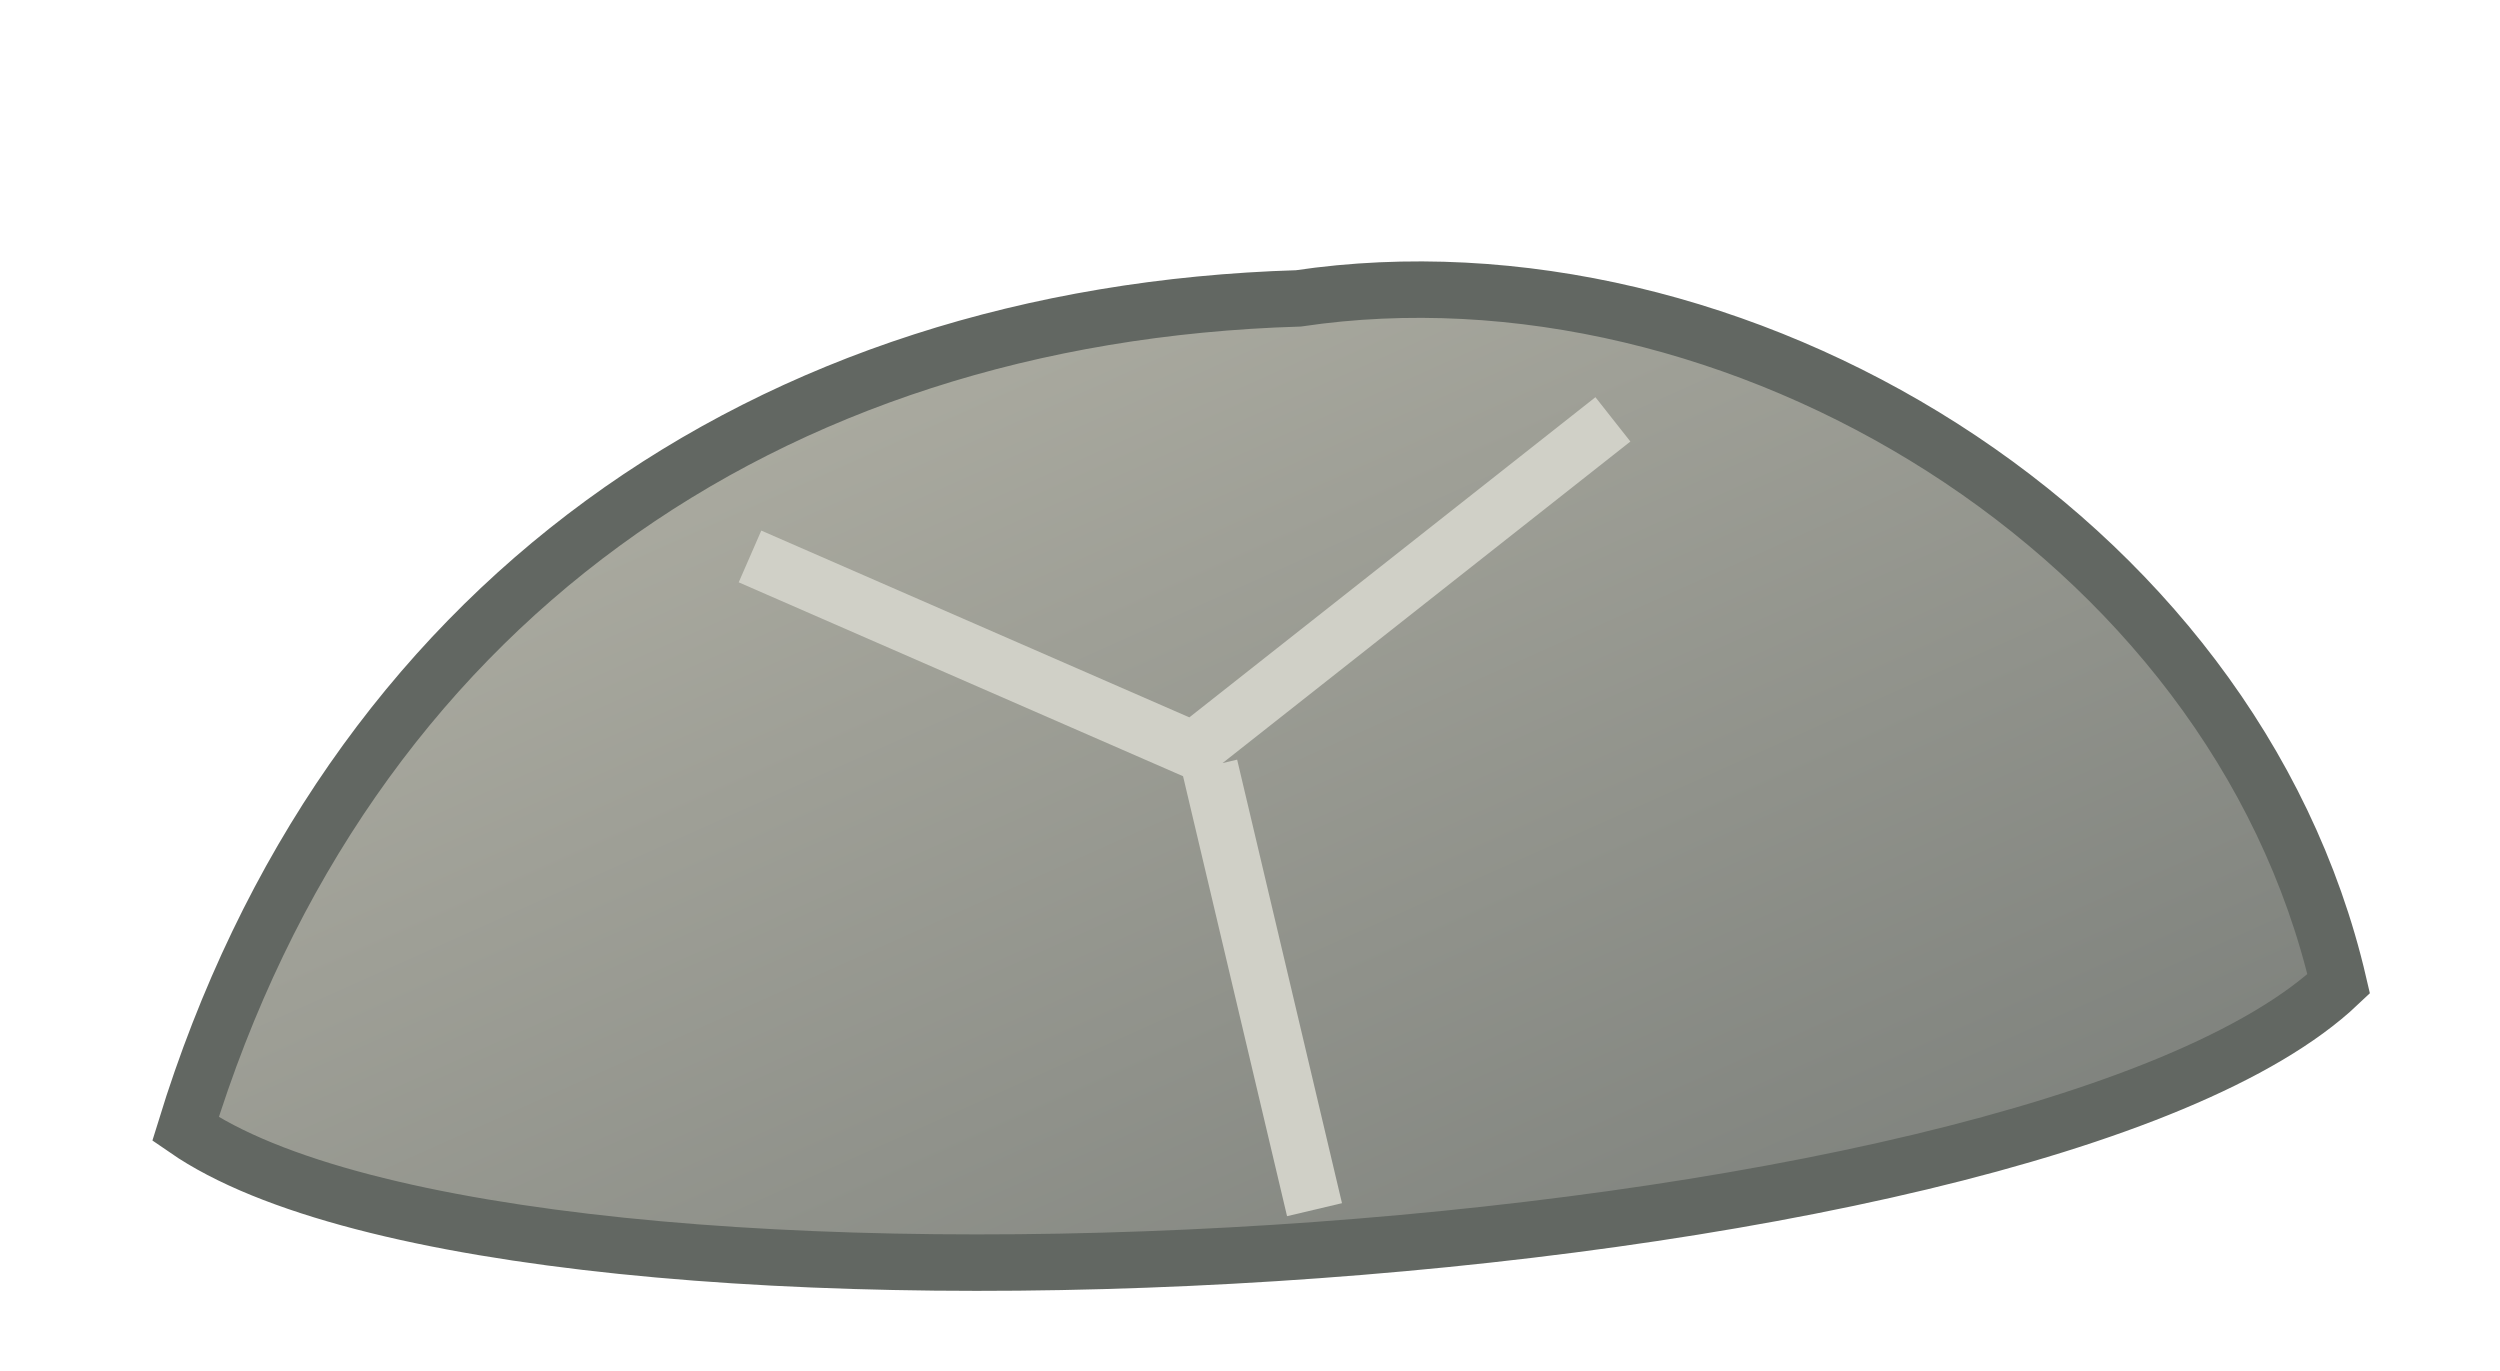
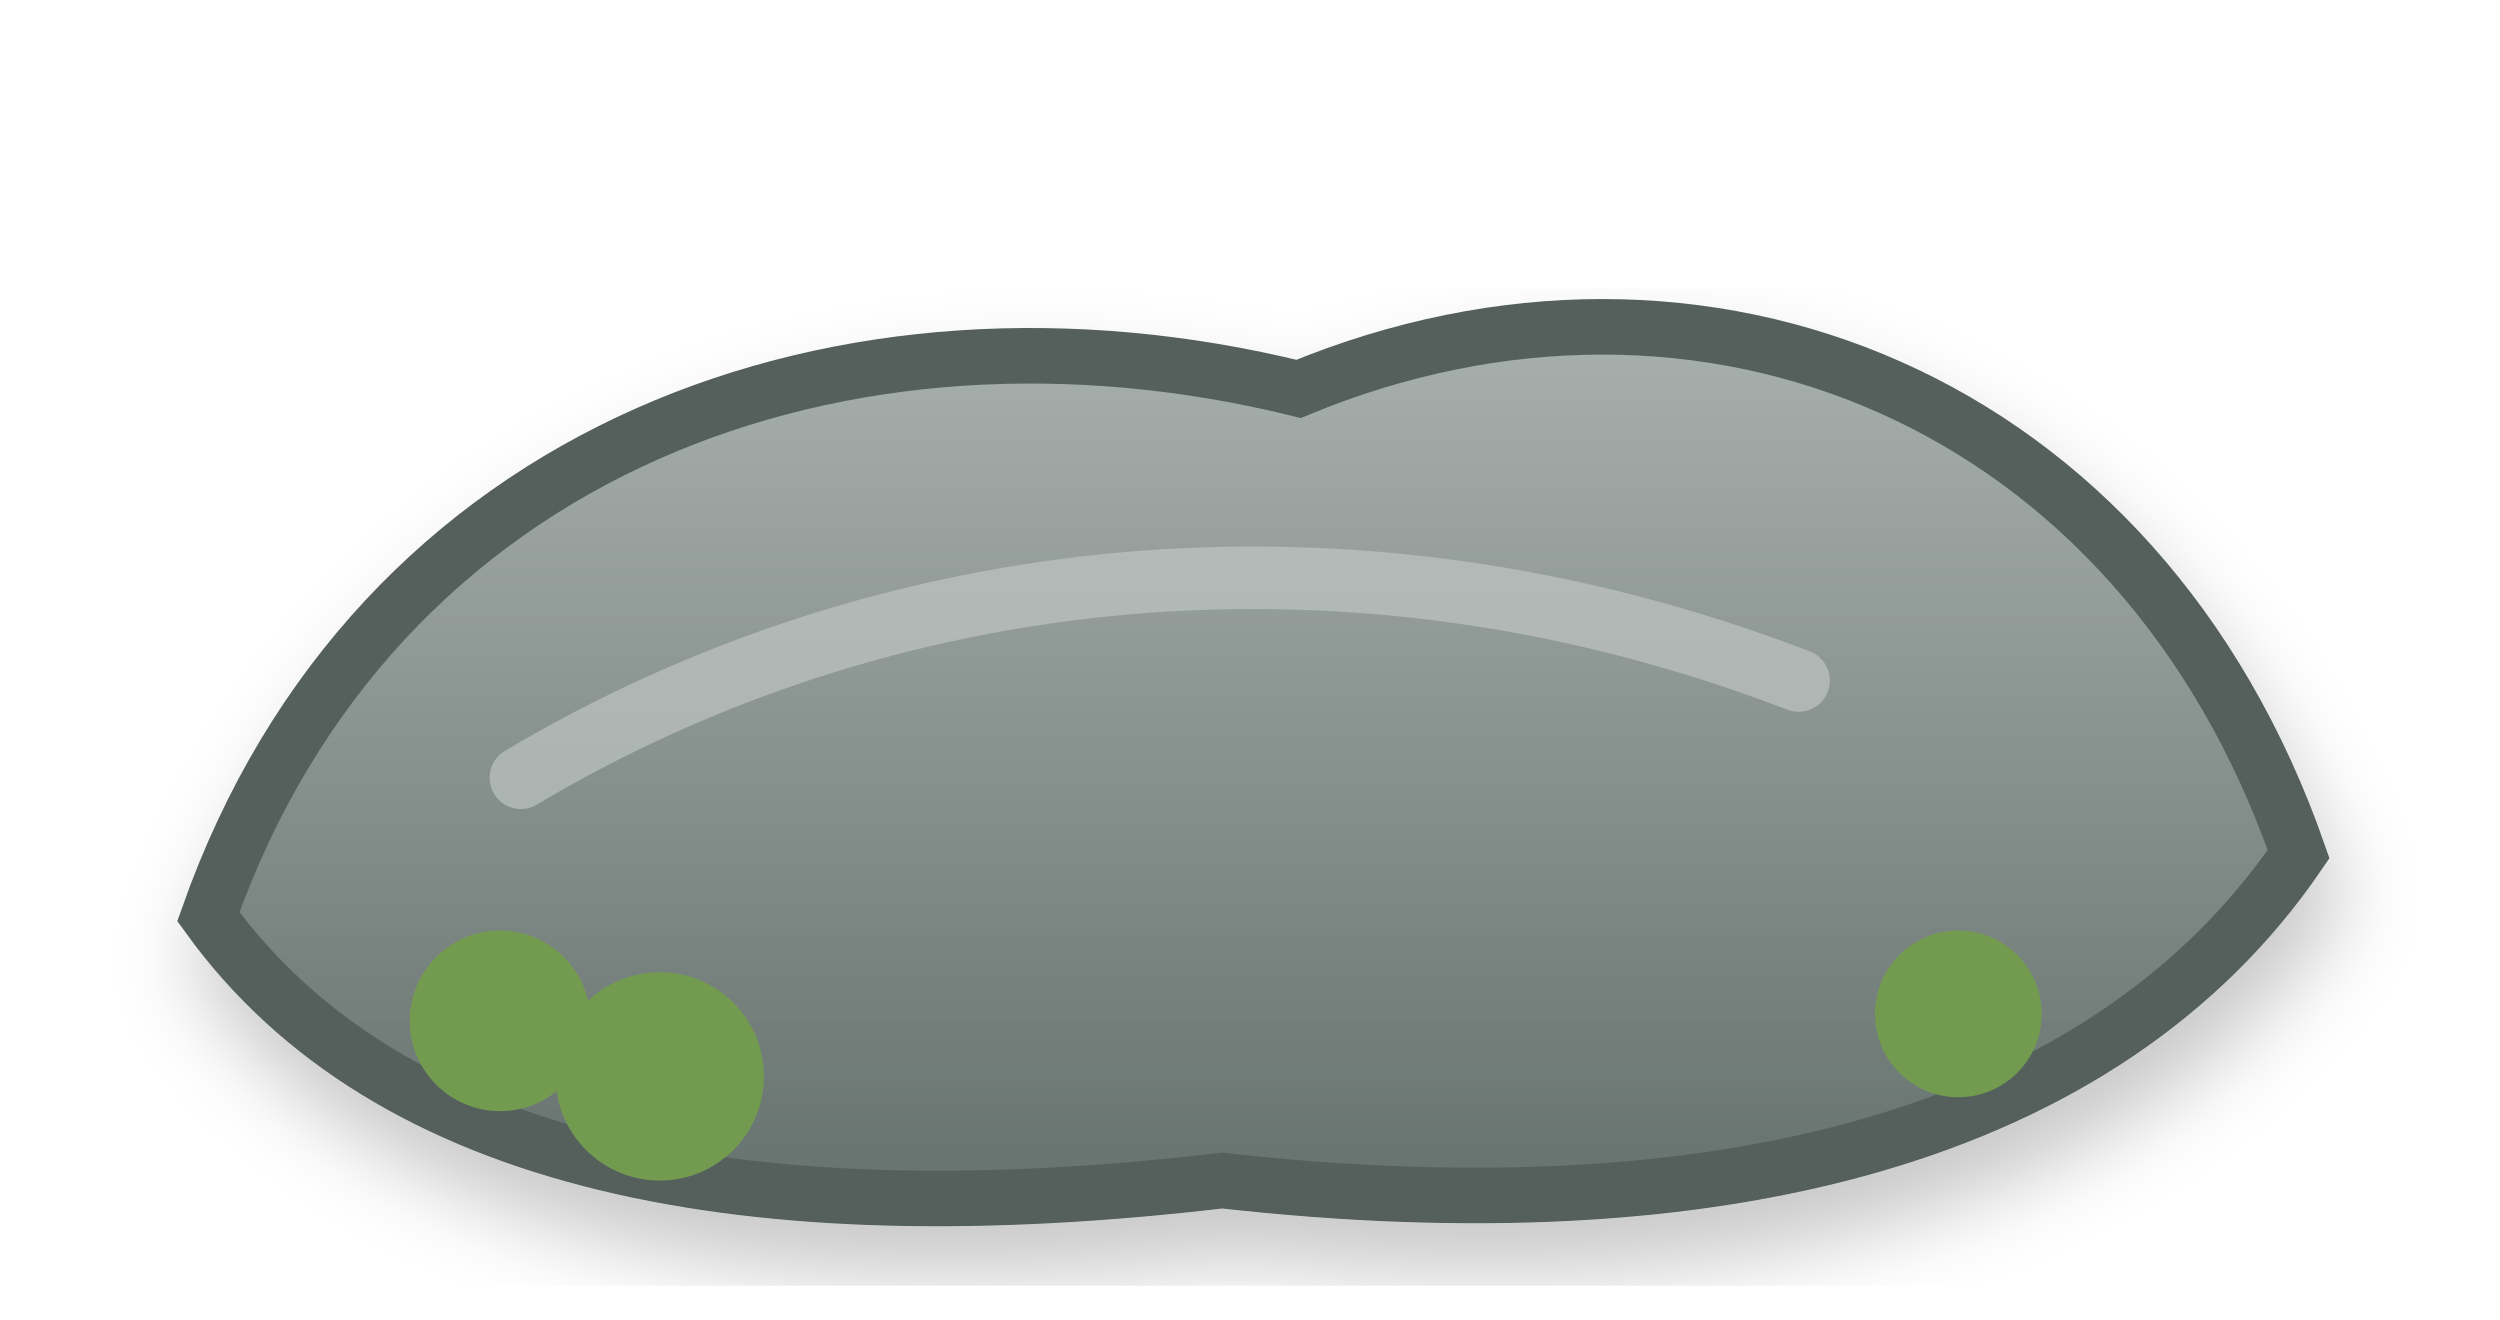
- <svg xmlns="http://www.w3.org/2000/svg" viewBox="0 0 310 170">
+ <svg xmlns="http://www.w3.org/2000/svg" viewBox="0 0 360 190">
  <defs>
-     <linearGradient id="fr" x1="0" y1="0" x2="1" y2="1">
-       <stop stop-color="#b7b6aa" />
-       <stop offset="1" stop-color="#777b77" />
+     <linearGradient id="r" x2="0" y2="1">
+       <stop stop-color="#a8b0ad" />
+       <stop offset="1" stop-color="#66726e" />
    </linearGradient>
+     <filter id="d">
+       <feDropShadow dy="7" stdDeviation="6" flood-opacity=".22" />
+     </filter>
  </defs>
-   <path d="M23 140C43 75 95 39 161 37C215 29 277 66 290 122C252 158 65 169 23 140Z" fill="url(#fr)" stroke="#626762" stroke-width="7" />
-   <path d="M93 69l55 24 52-41M150 95l13 55" fill="none" stroke="#d0d0c7" stroke-width="7" />
+   <g filter="url(#d)">
+     <path d="M30 132c24-68 92-92 157-76 58-24 121 1 144 67-28 41-84 55-155 47-68 8-120-2-146-38z" fill="url(#r)" stroke="#55605d" stroke-width="8" />
+     <path d="M75 112c52-31 119-39 184-14" fill="none" stroke="#c1c7c5" stroke-width="9" stroke-linecap="round" opacity=".65" />
+     <g fill="#739b50">
+       <circle cx="72" cy="147" r="13" />
+       <circle cx="95" cy="155" r="15" />
+       <circle cx="282" cy="146" r="12" />
+     </g>
+   </g>
</svg>
